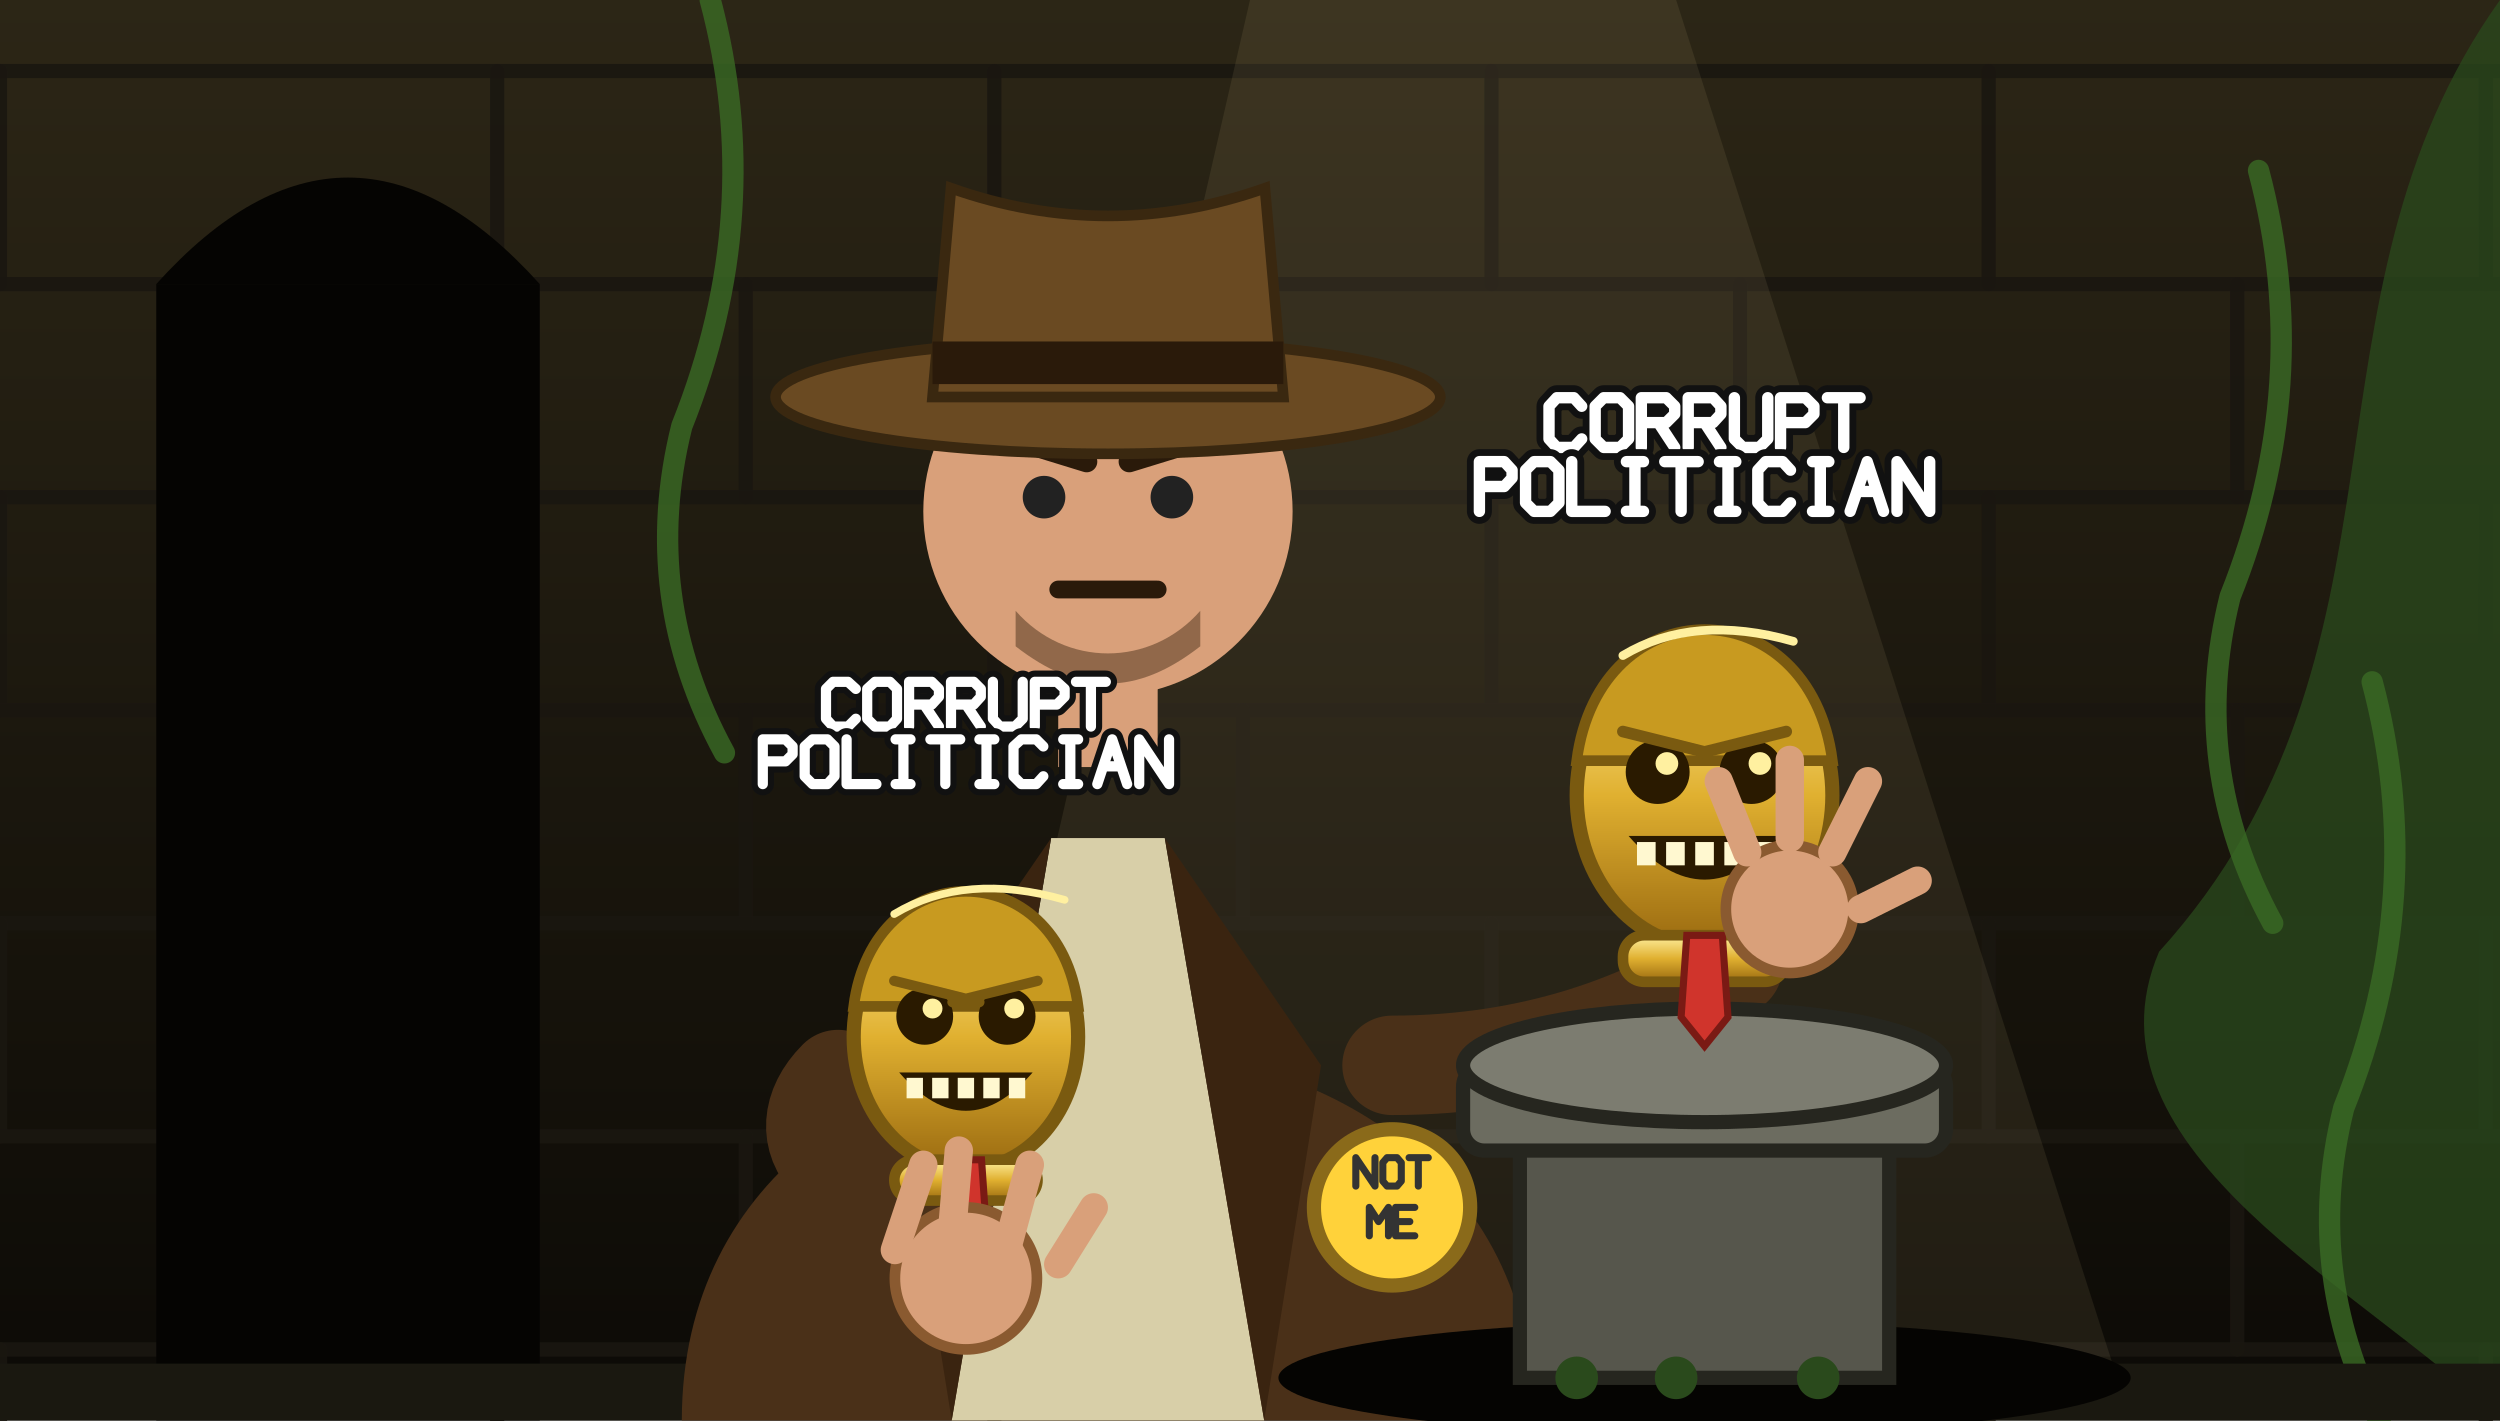
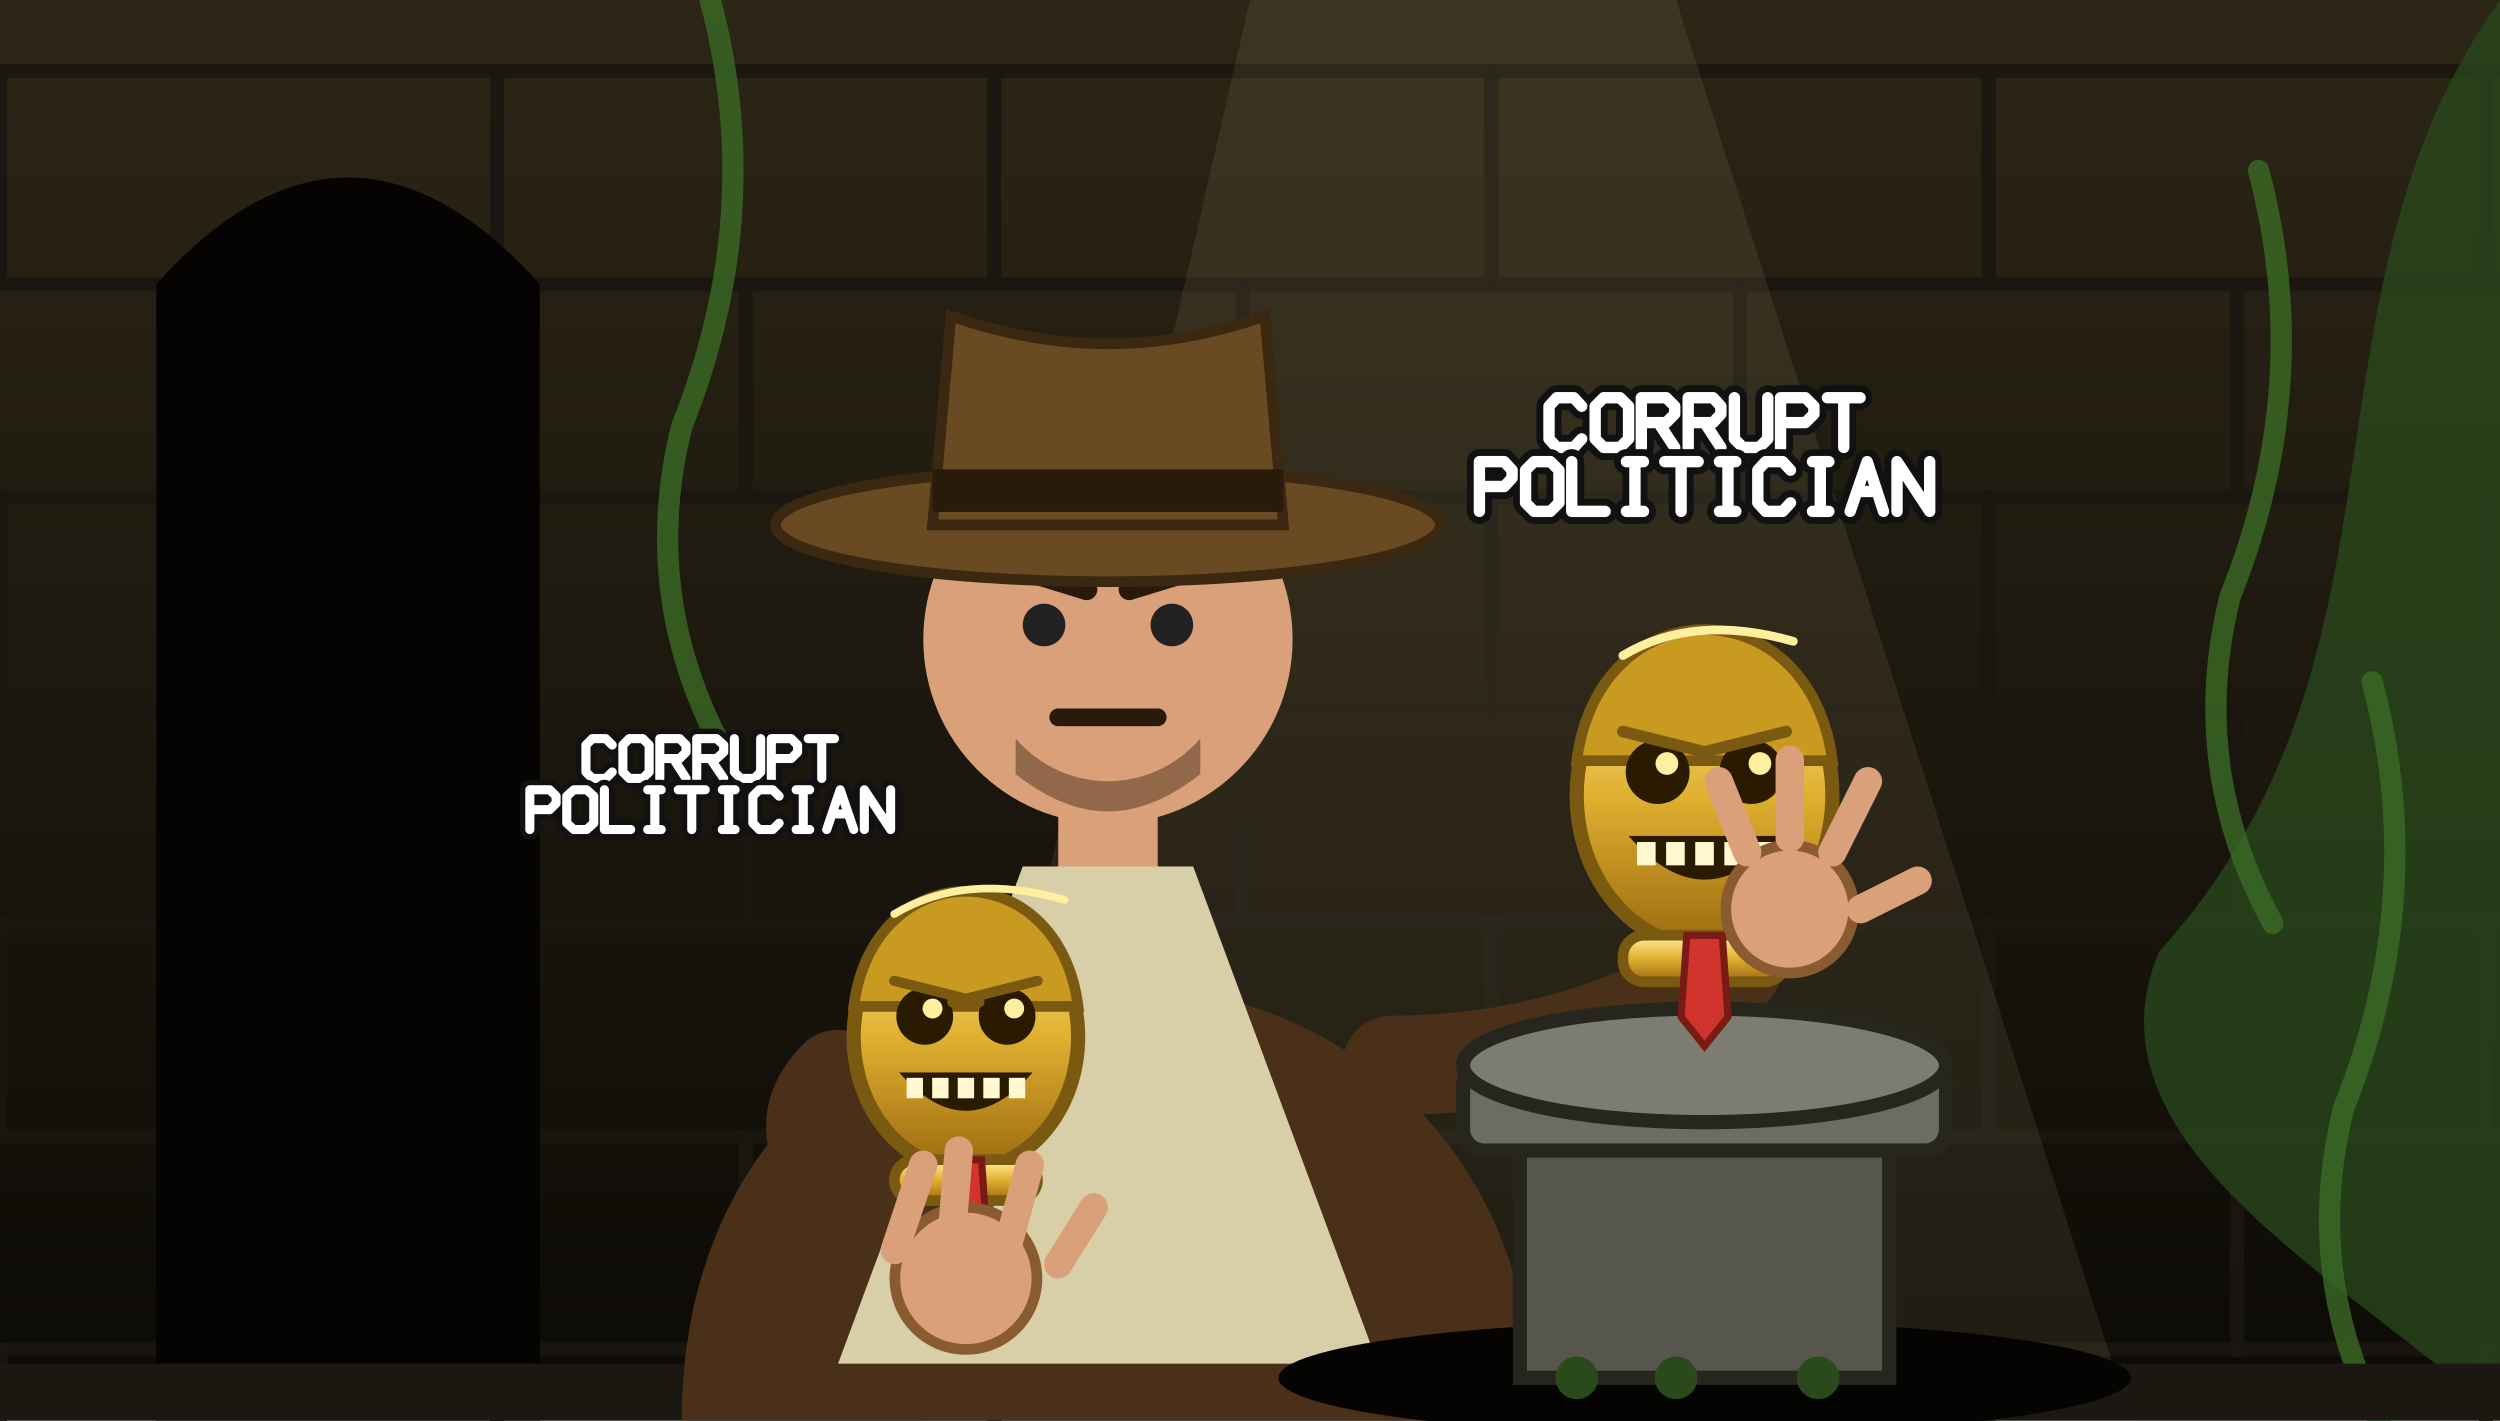
<svg xmlns="http://www.w3.org/2000/svg" viewBox="0 0 352 200" width="352" height="200">
  <defs>
    <linearGradient id="bg" x1="0" y1="0" x2="0" y2="1">
      <stop offset="0.00" stop-color="#2c2616" stop-opacity="1" />
      <stop offset="1.00" stop-color="#0c0a06" stop-opacity="1" />
    </linearGradient>
    <linearGradient id="gold" x1="0" y1="0" x2="0" y2="1">
      <stop offset="0.00" stop-color="#fff0a0" stop-opacity="1" />
      <stop offset="0.50" stop-color="#e0b030" stop-opacity="1" />
      <stop offset="1.00" stop-color="#9a6a10" stop-opacity="1" />
    </linearGradient>
  </defs>
  <rect x="0" y="0" width="352" height="200" fill="url(#bg)" />
  <path d="M0 10 L352 10" fill="none" stroke="#1a1610" stroke-width="2" stroke-linecap="round" stroke-linejoin="round" opacity="0.9" />
  <path d="M0 10 l 0 30" fill="none" stroke="#1a1610" stroke-width="2" stroke-linecap="round" stroke-linejoin="round" opacity="0.9" />
  <path d="M70 10 l 0 30" fill="none" stroke="#1a1610" stroke-width="2" stroke-linecap="round" stroke-linejoin="round" opacity="0.9" />
  <path d="M140 10 l 0 30" fill="none" stroke="#1a1610" stroke-width="2" stroke-linecap="round" stroke-linejoin="round" opacity="0.9" />
  <path d="M210 10 l 0 30" fill="none" stroke="#1a1610" stroke-width="2" stroke-linecap="round" stroke-linejoin="round" opacity="0.9" />
  <path d="M280 10 l 0 30" fill="none" stroke="#1a1610" stroke-width="2" stroke-linecap="round" stroke-linejoin="round" opacity="0.9" />
  <path d="M350 10 l 0 30" fill="none" stroke="#1a1610" stroke-width="2" stroke-linecap="round" stroke-linejoin="round" opacity="0.9" />
  <path d="M0 40 L352 40" fill="none" stroke="#1a1610" stroke-width="2" stroke-linecap="round" stroke-linejoin="round" opacity="0.9" />
  <path d="M35 40 l 0 30" fill="none" stroke="#1a1610" stroke-width="2" stroke-linecap="round" stroke-linejoin="round" opacity="0.9" />
  <path d="M105 40 l 0 30" fill="none" stroke="#1a1610" stroke-width="2" stroke-linecap="round" stroke-linejoin="round" opacity="0.9" />
  <path d="M175 40 l 0 30" fill="none" stroke="#1a1610" stroke-width="2" stroke-linecap="round" stroke-linejoin="round" opacity="0.9" />
  <path d="M245 40 l 0 30" fill="none" stroke="#1a1610" stroke-width="2" stroke-linecap="round" stroke-linejoin="round" opacity="0.9" />
  <path d="M315 40 l 0 30" fill="none" stroke="#1a1610" stroke-width="2" stroke-linecap="round" stroke-linejoin="round" opacity="0.9" />
  <path d="M385 40 l 0 30" fill="none" stroke="#1a1610" stroke-width="2" stroke-linecap="round" stroke-linejoin="round" opacity="0.9" />
  <path d="M0 70 L352 70" fill="none" stroke="#1a1610" stroke-width="2" stroke-linecap="round" stroke-linejoin="round" opacity="0.9" />
  <path d="M0 70 l 0 30" fill="none" stroke="#1a1610" stroke-width="2" stroke-linecap="round" stroke-linejoin="round" opacity="0.9" />
  <path d="M70 70 l 0 30" fill="none" stroke="#1a1610" stroke-width="2" stroke-linecap="round" stroke-linejoin="round" opacity="0.9" />
  <path d="M140 70 l 0 30" fill="none" stroke="#1a1610" stroke-width="2" stroke-linecap="round" stroke-linejoin="round" opacity="0.9" />
  <path d="M210 70 l 0 30" fill="none" stroke="#1a1610" stroke-width="2" stroke-linecap="round" stroke-linejoin="round" opacity="0.9" />
  <path d="M280 70 l 0 30" fill="none" stroke="#1a1610" stroke-width="2" stroke-linecap="round" stroke-linejoin="round" opacity="0.9" />
  <path d="M350 70 l 0 30" fill="none" stroke="#1a1610" stroke-width="2" stroke-linecap="round" stroke-linejoin="round" opacity="0.9" />
  <path d="M0 100 L352 100" fill="none" stroke="#1a1610" stroke-width="2" stroke-linecap="round" stroke-linejoin="round" opacity="0.9" />
  <path d="M35 100 l 0 30" fill="none" stroke="#1a1610" stroke-width="2" stroke-linecap="round" stroke-linejoin="round" opacity="0.9" />
  <path d="M105 100 l 0 30" fill="none" stroke="#1a1610" stroke-width="2" stroke-linecap="round" stroke-linejoin="round" opacity="0.9" />
  <path d="M175 100 l 0 30" fill="none" stroke="#1a1610" stroke-width="2" stroke-linecap="round" stroke-linejoin="round" opacity="0.9" />
  <path d="M245 100 l 0 30" fill="none" stroke="#1a1610" stroke-width="2" stroke-linecap="round" stroke-linejoin="round" opacity="0.9" />
  <path d="M315 100 l 0 30" fill="none" stroke="#1a1610" stroke-width="2" stroke-linecap="round" stroke-linejoin="round" opacity="0.9" />
  <path d="M385 100 l 0 30" fill="none" stroke="#1a1610" stroke-width="2" stroke-linecap="round" stroke-linejoin="round" opacity="0.9" />
  <path d="M0 130 L352 130" fill="none" stroke="#1a1610" stroke-width="2" stroke-linecap="round" stroke-linejoin="round" opacity="0.9" />
  <path d="M0 130 l 0 30" fill="none" stroke="#1a1610" stroke-width="2" stroke-linecap="round" stroke-linejoin="round" opacity="0.9" />
  <path d="M70 130 l 0 30" fill="none" stroke="#1a1610" stroke-width="2" stroke-linecap="round" stroke-linejoin="round" opacity="0.9" />
  <path d="M140 130 l 0 30" fill="none" stroke="#1a1610" stroke-width="2" stroke-linecap="round" stroke-linejoin="round" opacity="0.9" />
  <path d="M210 130 l 0 30" fill="none" stroke="#1a1610" stroke-width="2" stroke-linecap="round" stroke-linejoin="round" opacity="0.9" />
  <path d="M280 130 l 0 30" fill="none" stroke="#1a1610" stroke-width="2" stroke-linecap="round" stroke-linejoin="round" opacity="0.9" />
  <path d="M350 130 l 0 30" fill="none" stroke="#1a1610" stroke-width="2" stroke-linecap="round" stroke-linejoin="round" opacity="0.9" />
  <path d="M0 160 L352 160" fill="none" stroke="#1a1610" stroke-width="2" stroke-linecap="round" stroke-linejoin="round" opacity="0.9" />
  <path d="M35 160 l 0 30" fill="none" stroke="#1a1610" stroke-width="2" stroke-linecap="round" stroke-linejoin="round" opacity="0.9" />
  <path d="M105 160 l 0 30" fill="none" stroke="#1a1610" stroke-width="2" stroke-linecap="round" stroke-linejoin="round" opacity="0.9" />
  <path d="M175 160 l 0 30" fill="none" stroke="#1a1610" stroke-width="2" stroke-linecap="round" stroke-linejoin="round" opacity="0.9" />
  <path d="M245 160 l 0 30" fill="none" stroke="#1a1610" stroke-width="2" stroke-linecap="round" stroke-linejoin="round" opacity="0.9" />
  <path d="M315 160 l 0 30" fill="none" stroke="#1a1610" stroke-width="2" stroke-linecap="round" stroke-linejoin="round" opacity="0.9" />
  <path d="M385 160 l 0 30" fill="none" stroke="#1a1610" stroke-width="2" stroke-linecap="round" stroke-linejoin="round" opacity="0.9" />
  <path d="M0 190 L352 190" fill="none" stroke="#1a1610" stroke-width="2" stroke-linecap="round" stroke-linejoin="round" opacity="0.9" />
  <path d="M0 190 l 0 30" fill="none" stroke="#1a1610" stroke-width="2" stroke-linecap="round" stroke-linejoin="round" opacity="0.9" />
  <path d="M70 190 l 0 30" fill="none" stroke="#1a1610" stroke-width="2" stroke-linecap="round" stroke-linejoin="round" opacity="0.9" />
  <path d="M140 190 l 0 30" fill="none" stroke="#1a1610" stroke-width="2" stroke-linecap="round" stroke-linejoin="round" opacity="0.9" />
  <path d="M210 190 l 0 30" fill="none" stroke="#1a1610" stroke-width="2" stroke-linecap="round" stroke-linejoin="round" opacity="0.9" />
  <path d="M280 190 l 0 30" fill="none" stroke="#1a1610" stroke-width="2" stroke-linecap="round" stroke-linejoin="round" opacity="0.9" />
  <path d="M350 190 l 0 30" fill="none" stroke="#1a1610" stroke-width="2" stroke-linecap="round" stroke-linejoin="round" opacity="0.9" />
  <rect x="22" y="40" width="54" height="160" fill="#050402" />
  <path d="M22 40 Q 49 10 76 40 Z" fill="#050402" />
  <polygon points="176.0,0.0 236.0,0.0 300.0,200.0 130.0,200.0" fill="#ffe9a0" opacity="0.08" />
  <path d="M352 0 C 322 42 342 92 304 134 C 292 162 334 182 352 200 Z" fill="#2a4a1c" opacity="0.75" />
  <path d="M100 0 q 8 30 -4 60 q -6 24 6 46" fill="none" stroke="#3a6a24" stroke-width="3" stroke-linecap="round" stroke-linejoin="round" opacity="0.8" />
  <path d="M318 24 q 8 30 -4 60 q -6 24 6 46" fill="none" stroke="#3a6a24" stroke-width="3" stroke-linecap="round" stroke-linejoin="round" opacity="0.8" />
  <path d="M334 96 q 8 30 -4 60 q -6 24 6 46" fill="none" stroke="#3a6a24" stroke-width="3" stroke-linecap="round" stroke-linejoin="round" opacity="0.8" />
  <rect x="0" y="192" width="352" height="8" fill="#1a1810" />
-   <path d="M96 200 C 96 130 216 130 216 200 Z" fill="#4a3018" />
-   <rect x="149" y="92" width="14" height="16" fill="#d9a07a" />
-   <path d="M134 200 L148 118 L164 118 L178 200 Z" fill="#d8cfa8" />
-   <path d="M134 200 L148 118 L126 150 Z" fill="#3a2410" />
-   <path d="M178 200 L164 118 L186 150 Z" fill="#3a2410" />
-   <circle cx="156.0" cy="72.0" r="26.0" fill="#d9a07a" />
-   <path d="M143 86 C 150 94 162 94 169 86 L169 91 C 160 98 152 98 143 91 Z" fill="#3a2410" opacity="0.45" />
-   <circle cx="147.0" cy="70.0" r="3.0" fill="#222" />
-   <circle cx="165.0" cy="70.0" r="3.0" fill="#222" />
-   <path d="M140 61 l 13 4 M172 61 l -13 4" fill="none" stroke="#2a1a0a" stroke-width="3" stroke-linecap="round" stroke-linejoin="round" />
-   <path d="M149 83 l 14 0" fill="none" stroke="#2a1a0a" stroke-width="2.5" stroke-linecap="round" stroke-linejoin="round" />
-   <ellipse cx="156.0" cy="55.9" rx="46.8" ry="8.0" fill="#6a4a22" stroke="#3a2810" stroke-width="1.5" />
-   <path d="M131.3 55.9 L133.9 26.5 Q 156.0 34.3 178.1 26.5 L180.7 55.9 Z" fill="#6a4a22" stroke="#3a2810" stroke-width="1.5" />
-   <rect x="131.3" y="48.08" width="49.4" height="6" fill="#2a1a0a" />
-   <circle cx="196.0" cy="170.0" r="11.0" fill="#ffd23a" stroke="#8a6a1a" stroke-width="2" />
-   <path d="M190.9 167.0 L190.9 163.0 L193.6 167.0 L193.6 163.0 M195.3 163.0 L196.7 163.0 L197.3 163.7 L197.3 166.3 L196.7 167.0 L195.3 167.0 L194.7 166.3 L194.7 163.7 L195.3 163.0 M198.4 163.0 L201.1 163.0 M199.7 163.0 L199.7 167.0 " fill="none" stroke="#333" stroke-width="1" stroke-linecap="round" stroke-linejoin="round" />
-   <path d="M192.8 174.0 L192.8 170.0 L194.1 172.0 L195.5 170.0 L195.5 174.0 M199.2 170.0 L196.5 170.0 L196.5 174.0 L199.2 174.0 M196.5 172.0 L198.5 172.0 " fill="none" stroke="#333" stroke-width="1" stroke-linecap="round" stroke-linejoin="round" />
+   <path d="M96 200 C 96 118 216 118 216 200 Z" fill="#4a3018" />
+   <rect x="149" y="110" width="14" height="16" fill="#d9a07a" />
+   <path d="M118 192 L144 122 L168 122 L194 192 Z" fill="#d8cfa8" />
+   <circle cx="156.0" cy="90.0" r="26.0" fill="#d9a07a" />
+   <path d="M143 104 C 150 112 162 112 169 104 L169 109 C 160 116 152 116 143 109 Z" fill="#3a2410" opacity="0.45" />
+   <circle cx="147.0" cy="88.0" r="3.0" fill="#222" />
+   <circle cx="165.0" cy="88.0" r="3.0" fill="#222" />
+   <path d="M140 79 l 13 4 M172 79 l -13 4" fill="none" stroke="#2a1a0a" stroke-width="3" stroke-linecap="round" stroke-linejoin="round" />
+   <path d="M149 101 l 14 0" fill="none" stroke="#2a1a0a" stroke-width="2.5" stroke-linecap="round" stroke-linejoin="round" />
+   <ellipse cx="156.0" cy="73.9" rx="46.8" ry="8.0" fill="#6a4a22" stroke="#3a2810" stroke-width="1.5" />
+   <path d="M131.3 73.9 L133.9 44.5 Q 156.0 52.3 178.1 44.5 L180.7 73.9 Z" fill="#6a4a22" stroke="#3a2810" stroke-width="1.5" />
+   <rect x="131.3" y="66.08" width="49.4" height="6" fill="#2a1a0a" />
  <path d="M196 150 C 216 150 232 144 244 136" fill="none" stroke="#4a3018" stroke-width="14" stroke-linecap="round" stroke-linejoin="round" />
  <path d="M118 152 C 110 160 118 170 134 166" fill="none" stroke="#4a3018" stroke-width="14" stroke-linecap="round" stroke-linejoin="round" />
  <ellipse cx="136.0" cy="146.0" rx="15.8" ry="18.7" fill="url(#gold)" stroke="#7a5a10" stroke-width="2" />
  <path d="M120.2 141.7 C 123.0 120.1 149.0 120.1 151.8 141.7 Z" fill="#c89a20" stroke="#7a5a10" stroke-width="1.5" />
  <path d="M125.9 128.7 q 10 -6 24 -2" fill="none" stroke="#fff0a0" stroke-width="1.08" stroke-linecap="round" stroke-linejoin="round" />
  <circle cx="130.2" cy="143.1" r="4.0" fill="#2a1a00" />
  <circle cx="141.8" cy="143.1" r="4.0" fill="#2a1a00" />
  <circle cx="131.3" cy="142.0" r="1.4" fill="#fff0a0" />
  <circle cx="142.8" cy="142.0" r="1.4" fill="#fff0a0" />
  <path d="M125.9 138.1 l 12 3 M146.1 138.1 l -12 3" fill="none" stroke="#7a5a10" stroke-width="1.44" stroke-linecap="round" stroke-linejoin="round" />
  <path d="M126.6 151.0 Q 136.0 161.8 145.4 151.0 Z" fill="#2a1a00" />
  <rect x="127.648" y="151.76" width="2.304" height="2.88" fill="#fff8d0" />
  <rect x="131.248" y="151.76" width="2.304" height="2.88" fill="#fff8d0" />
  <rect x="134.848" y="151.76" width="2.304" height="2.88" fill="#fff8d0" />
  <rect x="138.448" y="151.76" width="2.304" height="2.88" fill="#fff8d0" />
  <rect x="142.048" y="151.76" width="2.304" height="2.88" fill="#fff8d0" />
  <rect x="125.92" y="163.28" width="20.16" height="5.76" fill="url(#gold)" rx="3" stroke="#7a5a10" stroke-width="1.5" />
  <polygon points="133.8,163.3 138.2,163.3 138.9,173.4 136.0,177.0 133.1,173.4" fill="#d0342c" stroke="#7a1a14" stroke-width="1" />
  <circle cx="136.0" cy="180.0" r="10.0" fill="#d9a07a" stroke="#8a5a30" stroke-width="1.5" />
  <path d="M126 176 l 4 -12 M134 174 l 1 -12 M142 175 l 3 -11 M149 178 l 5 -8" fill="none" stroke="#d9a07a" stroke-width="4" stroke-linecap="round" stroke-linejoin="round" />
  <ellipse cx="240.0" cy="194.0" rx="60.0" ry="8.0" fill="#050402" />
  <rect x="214" y="158" width="52" height="36" fill="#56564c" stroke="#26261f" stroke-width="2" />
  <rect x="206" y="150" width="68" height="12" fill="#6c6c60" rx="3" stroke="#26261f" stroke-width="2" />
  <ellipse cx="240.0" cy="150.0" rx="34.0" ry="8.0" fill="#7c7c70" stroke="#26261f" stroke-width="2" />
  <circle cx="222.0" cy="194.0" r="3.0" fill="#2a4a1c" />
  <circle cx="236.0" cy="194.0" r="3.0" fill="#2a4a1c" />
  <circle cx="256.0" cy="194.0" r="3.0" fill="#2a4a1c" />
  <ellipse cx="240.0" cy="112.0" rx="18.0" ry="21.3" fill="url(#gold)" stroke="#7a5a10" stroke-width="2" />
  <path d="M222.0 107.1 C 225.2 82.5 254.8 82.5 258.0 107.1 Z" fill="#c89a20" stroke="#7a5a10" stroke-width="1.5" />
  <path d="M228.5 92.3 q 10 -6 24 -2" fill="none" stroke="#fff0a0" stroke-width="1.23" stroke-linecap="round" stroke-linejoin="round" />
  <circle cx="233.4" cy="108.7" r="4.5" fill="#2a1a00" />
  <circle cx="246.6" cy="108.7" r="4.5" fill="#2a1a00" />
  <circle cx="234.7" cy="107.5" r="1.6" fill="#fff0a0" />
  <circle cx="247.8" cy="107.5" r="1.6" fill="#fff0a0" />
  <path d="M228.5 103.0 l 12 3 M251.5 103.0 l -12 3" fill="none" stroke="#7a5a10" stroke-width="1.64" stroke-linecap="round" stroke-linejoin="round" />
  <path d="M229.3 117.7 Q 240.0 130.0 250.7 117.7 Z" fill="#2a1a00" />
  <rect x="230.488" y="118.56" width="2.624" height="3.28" fill="#fff8d0" />
  <rect x="234.588" y="118.56" width="2.624" height="3.28" fill="#fff8d0" />
  <rect x="238.688" y="118.56" width="2.624" height="3.28" fill="#fff8d0" />
  <rect x="242.788" y="118.56" width="2.624" height="3.28" fill="#fff8d0" />
  <rect x="246.888" y="118.56" width="2.624" height="3.28" fill="#fff8d0" />
  <rect x="228.52" y="131.68" width="22.96" height="6.56" fill="url(#gold)" rx="3" stroke="#7a5a10" stroke-width="1.5" />
  <polygon points="237.5,131.7 242.5,131.7 243.3,143.2 240.0,147.3 236.7,143.2" fill="#d0342c" stroke="#7a1a14" stroke-width="1" />
  <circle cx="252.0" cy="128.0" r="9.0" fill="#d9a07a" stroke="#8a5a30" stroke-width="1.5" />
  <path d="M246 120 l -4 -10 M252 118 l 0 -11 M258 120 l 5 -10 M262 128 l 8 -4" fill="none" stroke="#d9a07a" stroke-width="4" stroke-linecap="round" stroke-linejoin="round" />
-   <path d="M120.5 97.0 L119.4 96.0 L117.3 96.0 L116.3 97.0 L116.3 101.2 L117.3 102.3 L119.4 102.3 L120.5 101.2 M123.2 96.0 L125.3 96.0 L126.3 97.0 L126.3 101.2 L125.3 102.3 L123.2 102.3 L122.1 101.2 L122.1 97.0 L123.2 96.0 M128.0 102.3 L128.0 96.0 L131.2 96.0 L132.2 97.0 L132.2 98.1 L131.2 99.2 L128.0 99.2 M130.1 99.2 L132.2 102.3 M133.9 102.3 L133.9 96.0 L137.1 96.0 L138.1 97.0 L138.1 98.1 L137.1 99.2 L133.9 99.2 M136.0 99.2 L138.1 102.3 M139.8 96.0 L139.8 101.2 L140.8 102.3 L142.9 102.3 L144.0 101.2 L144.0 96.0 M145.7 102.3 L145.7 96.0 L148.8 96.0 L149.9 97.0 L149.9 98.1 L148.8 99.2 L145.7 99.2 M151.5 96.0 L155.7 96.0 M153.6 96.0 L153.6 102.3 " fill="none" stroke="#111111" stroke-width="3.168" stroke-linecap="round" stroke-linejoin="round" />
-   <path d="M120.5 97.0 L119.4 96.0 L117.3 96.0 L116.3 97.0 L116.3 101.2 L117.3 102.3 L119.4 102.3 L120.5 101.2 M123.2 96.0 L125.3 96.0 L126.3 97.0 L126.3 101.2 L125.3 102.3 L123.2 102.3 L122.1 101.2 L122.1 97.0 L123.2 96.0 M128.0 102.3 L128.0 96.0 L131.2 96.0 L132.2 97.0 L132.2 98.1 L131.2 99.2 L128.0 99.2 M130.1 99.2 L132.2 102.3 M133.9 102.3 L133.9 96.0 L137.1 96.0 L138.1 97.0 L138.1 98.1 L137.1 99.2 L133.9 99.2 M136.0 99.2 L138.1 102.3 M139.8 96.0 L139.8 101.2 L140.8 102.3 L142.9 102.3 L144.0 101.2 L144.0 96.0 M145.7 102.3 L145.7 96.0 L148.8 96.0 L149.9 97.0 L149.9 98.1 L148.8 99.2 L145.7 99.2 M151.5 96.0 L155.7 96.0 M153.6 96.0 L153.6 102.3 " fill="none" stroke="#ffffff" stroke-width="1.44" stroke-linecap="round" stroke-linejoin="round" />
-   <path d="M107.4 110.4 L107.4 104.1 L110.6 104.1 L111.6 105.1 L111.6 106.2 L110.6 107.2 L107.4 107.2 M114.4 104.1 L116.5 104.1 L117.5 105.1 L117.5 109.3 L116.5 110.4 L114.4 110.4 L113.3 109.3 L113.3 105.1 L114.4 104.1 M119.2 104.1 L119.2 110.4 L123.4 110.4 M126.1 104.1 L128.2 104.1 M127.2 104.1 L127.2 110.4 M126.1 110.4 L128.2 110.4 M131.0 104.1 L135.2 104.1 M133.1 104.1 L133.1 110.4 M137.9 104.1 L140.0 104.1 M138.9 104.1 L138.9 110.4 M137.9 110.4 L140.0 110.4 M146.9 105.1 L145.9 104.1 L143.8 104.1 L142.7 105.1 L142.7 109.3 L143.8 110.4 L145.9 110.4 L146.9 109.3 M149.7 104.1 L151.8 104.1 M150.7 104.1 L150.7 110.4 M149.7 110.4 L151.8 110.4 M154.5 110.4 L156.6 104.1 L158.7 110.4 M155.5 107.9 L157.6 107.9 M160.4 110.4 L160.4 104.1 L164.6 110.4 L164.6 104.1 " fill="none" stroke="#111111" stroke-width="3.168" stroke-linecap="round" stroke-linejoin="round" />
-   <path d="M107.4 110.4 L107.4 104.1 L110.6 104.1 L111.6 105.1 L111.6 106.2 L110.6 107.2 L107.4 107.2 M114.4 104.1 L116.5 104.1 L117.5 105.1 L117.5 109.3 L116.5 110.4 L114.4 110.4 L113.3 109.3 L113.3 105.1 L114.4 104.1 M119.2 104.1 L119.2 110.4 L123.4 110.4 M126.1 104.1 L128.2 104.1 M127.2 104.1 L127.2 110.4 M126.1 110.4 L128.2 110.4 M131.0 104.1 L135.2 104.1 M133.1 104.1 L133.1 110.4 M137.9 104.1 L140.0 104.1 M138.9 104.1 L138.9 110.4 M137.9 110.4 L140.0 110.4 M146.9 105.1 L145.9 104.1 L143.8 104.1 L142.7 105.1 L142.7 109.3 L143.8 110.4 L145.9 110.4 L146.9 109.3 M149.7 104.1 L151.8 104.1 M150.7 104.1 L150.7 110.4 M149.7 110.4 L151.8 110.4 M154.5 110.4 L156.6 104.1 L158.7 110.4 M155.5 107.9 L157.6 107.9 M160.4 110.4 L160.4 104.1 L164.6 110.4 L164.6 104.1 " fill="none" stroke="#ffffff" stroke-width="1.44" stroke-linecap="round" stroke-linejoin="round" />
+   <path d="M86.2 104.9 L85.3 104.0 L83.4 104.0 L82.5 104.9 L82.5 108.7 L83.4 109.6 L85.3 109.6 L86.2 108.7 M88.6 104.0 L90.5 104.0 L91.4 104.9 L91.4 108.7 L90.5 109.6 L88.6 109.6 L87.7 108.7 L87.7 104.9 L88.6 104.0 M92.9 109.6 L92.9 104.0 L95.7 104.0 L96.6 104.9 L96.6 105.9 L95.7 106.8 L92.9 106.8 M94.8 106.8 L96.6 109.6 M98.1 109.6 L98.1 104.0 L100.9 104.0 L101.9 104.9 L101.9 105.9 L100.9 106.8 L98.1 106.8 M100.0 106.8 L101.9 109.6 M103.4 104.0 L103.4 108.7 L104.3 109.6 L106.2 109.6 L107.1 108.7 L107.1 104.0 M108.6 109.6 L108.6 104.0 L111.4 104.0 L112.3 104.9 L112.3 105.9 L111.4 106.8 L108.6 106.8 M113.8 104.0 L117.5 104.0 M115.7 104.0 L115.7 109.6 " fill="none" stroke="#111111" stroke-width="2.816" stroke-linecap="round" stroke-linejoin="round" />
+   <path d="M86.2 104.9 L85.3 104.0 L83.4 104.0 L82.5 104.9 L82.5 108.7 L83.4 109.6 L85.3 109.6 L86.2 108.7 M88.6 104.0 L90.5 104.0 L91.4 104.9 L91.4 108.7 L90.5 109.6 L88.6 109.6 L87.7 108.7 L87.7 104.9 L88.6 104.0 M92.9 109.6 L92.9 104.0 L95.7 104.0 L96.6 104.9 L96.6 105.9 L95.7 106.8 L92.9 106.8 M94.8 106.8 L96.6 109.6 M98.1 109.6 L98.1 104.0 L100.9 104.0 L101.9 104.9 L101.9 105.9 L100.9 106.8 L98.1 106.8 M100.0 106.8 L101.9 109.6 M103.4 104.0 L103.4 108.7 L104.3 109.6 L106.2 109.6 L107.1 108.7 L107.1 104.0 M108.6 109.6 L108.6 104.0 L111.4 104.0 L112.3 104.9 L112.3 105.9 L111.4 106.8 L108.6 106.8 M113.8 104.0 L117.5 104.0 M115.7 104.0 L115.7 109.6 " fill="none" stroke="#ffffff" stroke-width="1.28" stroke-linecap="round" stroke-linejoin="round" />
+   <path d="M74.6 116.8 L74.6 111.2 L77.4 111.2 L78.3 112.1 L78.3 113.1 L77.4 114.0 L74.6 114.0 M80.8 111.2 L82.6 111.2 L83.6 112.1 L83.6 115.9 L82.6 116.8 L80.8 116.8 L79.8 115.9 L79.8 112.1 L80.8 111.2 M85.1 111.2 L85.1 116.8 L88.8 116.8 M91.2 111.2 L93.1 111.2 M92.2 111.2 L92.2 116.8 M91.2 116.8 L93.1 116.8 M95.5 111.2 L99.3 111.2 M97.4 111.2 L97.4 116.8 M101.7 111.2 L103.5 111.2 M102.6 111.2 L102.6 116.8 M101.7 116.8 L103.5 116.8 M109.7 112.1 L108.8 111.2 L106.9 111.2 L106.0 112.1 L106.0 115.9 L106.9 116.8 L108.8 116.8 L109.7 115.9 M112.1 111.2 L114.0 111.2 M113.1 111.2 L113.1 116.8 M112.1 116.8 L114.0 116.8 M116.4 116.8 L118.3 111.2 L120.2 116.8 M117.4 114.6 L119.2 114.6 M121.7 116.8 L121.7 111.2 L125.4 116.8 L125.4 111.2 " fill="none" stroke="#111111" stroke-width="2.816" stroke-linecap="round" stroke-linejoin="round" />
+   <path d="M74.6 116.8 L74.6 111.2 L77.4 111.2 L78.3 112.1 L78.3 113.1 L77.4 114.0 L74.6 114.0 M80.8 111.2 L82.6 111.2 L83.6 112.1 L83.6 115.9 L82.6 116.8 L80.8 116.8 L79.8 115.9 L79.8 112.1 L80.8 111.2 M85.1 111.2 L85.1 116.8 L88.8 116.8 M91.2 111.2 L93.1 111.2 M92.2 111.2 L92.2 116.8 M91.2 116.8 L93.1 116.8 M95.5 111.2 L99.3 111.2 M97.4 111.2 L97.4 116.8 M101.7 111.2 L103.5 111.2 M102.6 111.2 L102.6 116.8 M101.7 116.8 L103.5 116.8 M109.7 112.1 L108.8 111.2 L106.9 111.2 L106.0 112.1 L106.0 115.9 L106.9 116.8 L108.8 116.8 L109.7 115.9 M112.1 111.2 L114.0 111.2 M113.1 111.2 L113.1 116.8 M112.1 116.8 L114.0 116.8 M116.4 116.8 L118.3 111.2 L120.2 116.8 M117.4 114.6 L119.2 114.6 M121.7 116.8 L121.7 111.2 L125.4 116.8 L125.4 111.2 " fill="none" stroke="#ffffff" stroke-width="1.28" stroke-linecap="round" stroke-linejoin="round" />
  <path d="M222.7 57.2 L221.6 56.0 L219.2 56.0 L218.1 57.2 L218.1 61.8 L219.2 63.0 L221.6 63.0 L222.7 61.8 M225.8 56.0 L228.1 56.0 L229.3 57.2 L229.3 61.8 L228.1 63.0 L225.8 63.0 L224.6 61.8 L224.6 57.2 L225.8 56.0 M231.1 63.0 L231.1 56.0 L234.6 56.0 L235.8 57.2 L235.8 58.3 L234.6 59.5 L231.1 59.5 M233.5 59.5 L235.8 63.0 M237.7 63.0 L237.7 56.0 L241.2 56.0 L242.3 57.2 L242.3 58.3 L241.2 59.5 L237.7 59.5 M240.0 59.5 L242.3 63.0 M244.2 56.0 L244.2 61.8 L245.4 63.0 L247.7 63.0 L248.9 61.8 L248.9 56.0 M250.7 63.0 L250.7 56.0 L254.2 56.0 L255.4 57.2 L255.4 58.3 L254.2 59.5 L250.7 59.5 M257.3 56.0 L261.9 56.0 M259.6 56.0 L259.6 63.0 " fill="none" stroke="#111111" stroke-width="3.52" stroke-linecap="round" stroke-linejoin="round" />
  <path d="M222.7 57.2 L221.6 56.0 L219.2 56.0 L218.1 57.2 L218.1 61.8 L219.2 63.0 L221.6 63.0 L222.7 61.8 M225.8 56.0 L228.1 56.0 L229.3 57.2 L229.3 61.8 L228.1 63.0 L225.8 63.0 L224.6 61.8 L224.6 57.2 L225.8 56.0 M231.1 63.0 L231.1 56.0 L234.6 56.0 L235.8 57.2 L235.8 58.3 L234.6 59.5 L231.1 59.5 M233.5 59.5 L235.8 63.0 M237.7 63.0 L237.7 56.0 L241.2 56.0 L242.3 57.2 L242.3 58.3 L241.2 59.5 L237.7 59.5 M240.0 59.5 L242.3 63.0 M244.2 56.0 L244.2 61.8 L245.4 63.0 L247.7 63.0 L248.9 61.8 L248.9 56.0 M250.7 63.0 L250.7 56.0 L254.2 56.0 L255.4 57.2 L255.4 58.3 L254.2 59.5 L250.7 59.5 M257.3 56.0 L261.9 56.0 M259.6 56.0 L259.6 63.0 " fill="none" stroke="#ffffff" stroke-width="1.6" stroke-linecap="round" stroke-linejoin="round" />
  <path d="M208.3 72.0 L208.3 65.0 L211.8 65.0 L212.9 66.2 L212.9 67.3 L211.8 68.5 L208.3 68.5 M216.0 65.0 L218.3 65.0 L219.5 66.2 L219.5 70.8 L218.3 72.0 L216.0 72.0 L214.8 70.8 L214.8 66.2 L216.0 65.0 M221.3 65.0 L221.3 72.0 L226.0 72.0 M229.0 65.0 L231.4 65.0 M230.2 65.0 L230.2 72.0 M229.0 72.0 L231.4 72.0 M234.4 65.0 L239.1 65.0 M236.7 65.0 L236.7 72.0 M242.1 65.0 L244.4 65.0 M243.3 65.0 L243.3 72.0 M242.1 72.0 L244.4 72.0 M252.1 66.2 L251.0 65.0 L248.6 65.0 L247.5 66.2 L247.5 70.8 L248.6 72.0 L251.0 72.0 L252.1 70.8 M255.2 65.0 L257.5 65.0 M256.3 65.0 L256.3 72.0 M255.2 72.0 L257.5 72.0 M260.5 72.0 L262.9 65.0 L265.2 72.0 M261.7 69.2 L264.0 69.2 M267.1 72.0 L267.1 65.0 L271.7 72.0 L271.7 65.0 " fill="none" stroke="#111111" stroke-width="3.52" stroke-linecap="round" stroke-linejoin="round" />
  <path d="M208.3 72.0 L208.3 65.0 L211.8 65.0 L212.9 66.2 L212.9 67.3 L211.8 68.5 L208.3 68.5 M216.0 65.0 L218.3 65.0 L219.5 66.2 L219.5 70.8 L218.3 72.0 L216.0 72.0 L214.8 70.8 L214.8 66.2 L216.0 65.0 M221.3 65.0 L221.3 72.0 L226.0 72.0 M229.0 65.0 L231.4 65.0 M230.2 65.0 L230.2 72.0 M229.0 72.0 L231.4 72.0 M234.4 65.0 L239.1 65.0 M236.7 65.0 L236.7 72.0 M242.1 65.0 L244.4 65.0 M243.3 65.0 L243.3 72.0 M242.1 72.0 L244.4 72.0 M252.1 66.2 L251.0 65.0 L248.6 65.0 L247.5 66.2 L247.5 70.8 L248.6 72.0 L251.0 72.0 L252.1 70.8 M255.2 65.0 L257.5 65.0 M256.3 65.0 L256.3 72.0 M255.2 72.0 L257.5 72.0 M260.5 72.0 L262.9 65.0 L265.2 72.0 M261.7 69.2 L264.0 69.2 M267.1 72.0 L267.1 65.0 L271.7 72.0 L271.7 65.0 " fill="none" stroke="#ffffff" stroke-width="1.6" stroke-linecap="round" stroke-linejoin="round" />
</svg>
